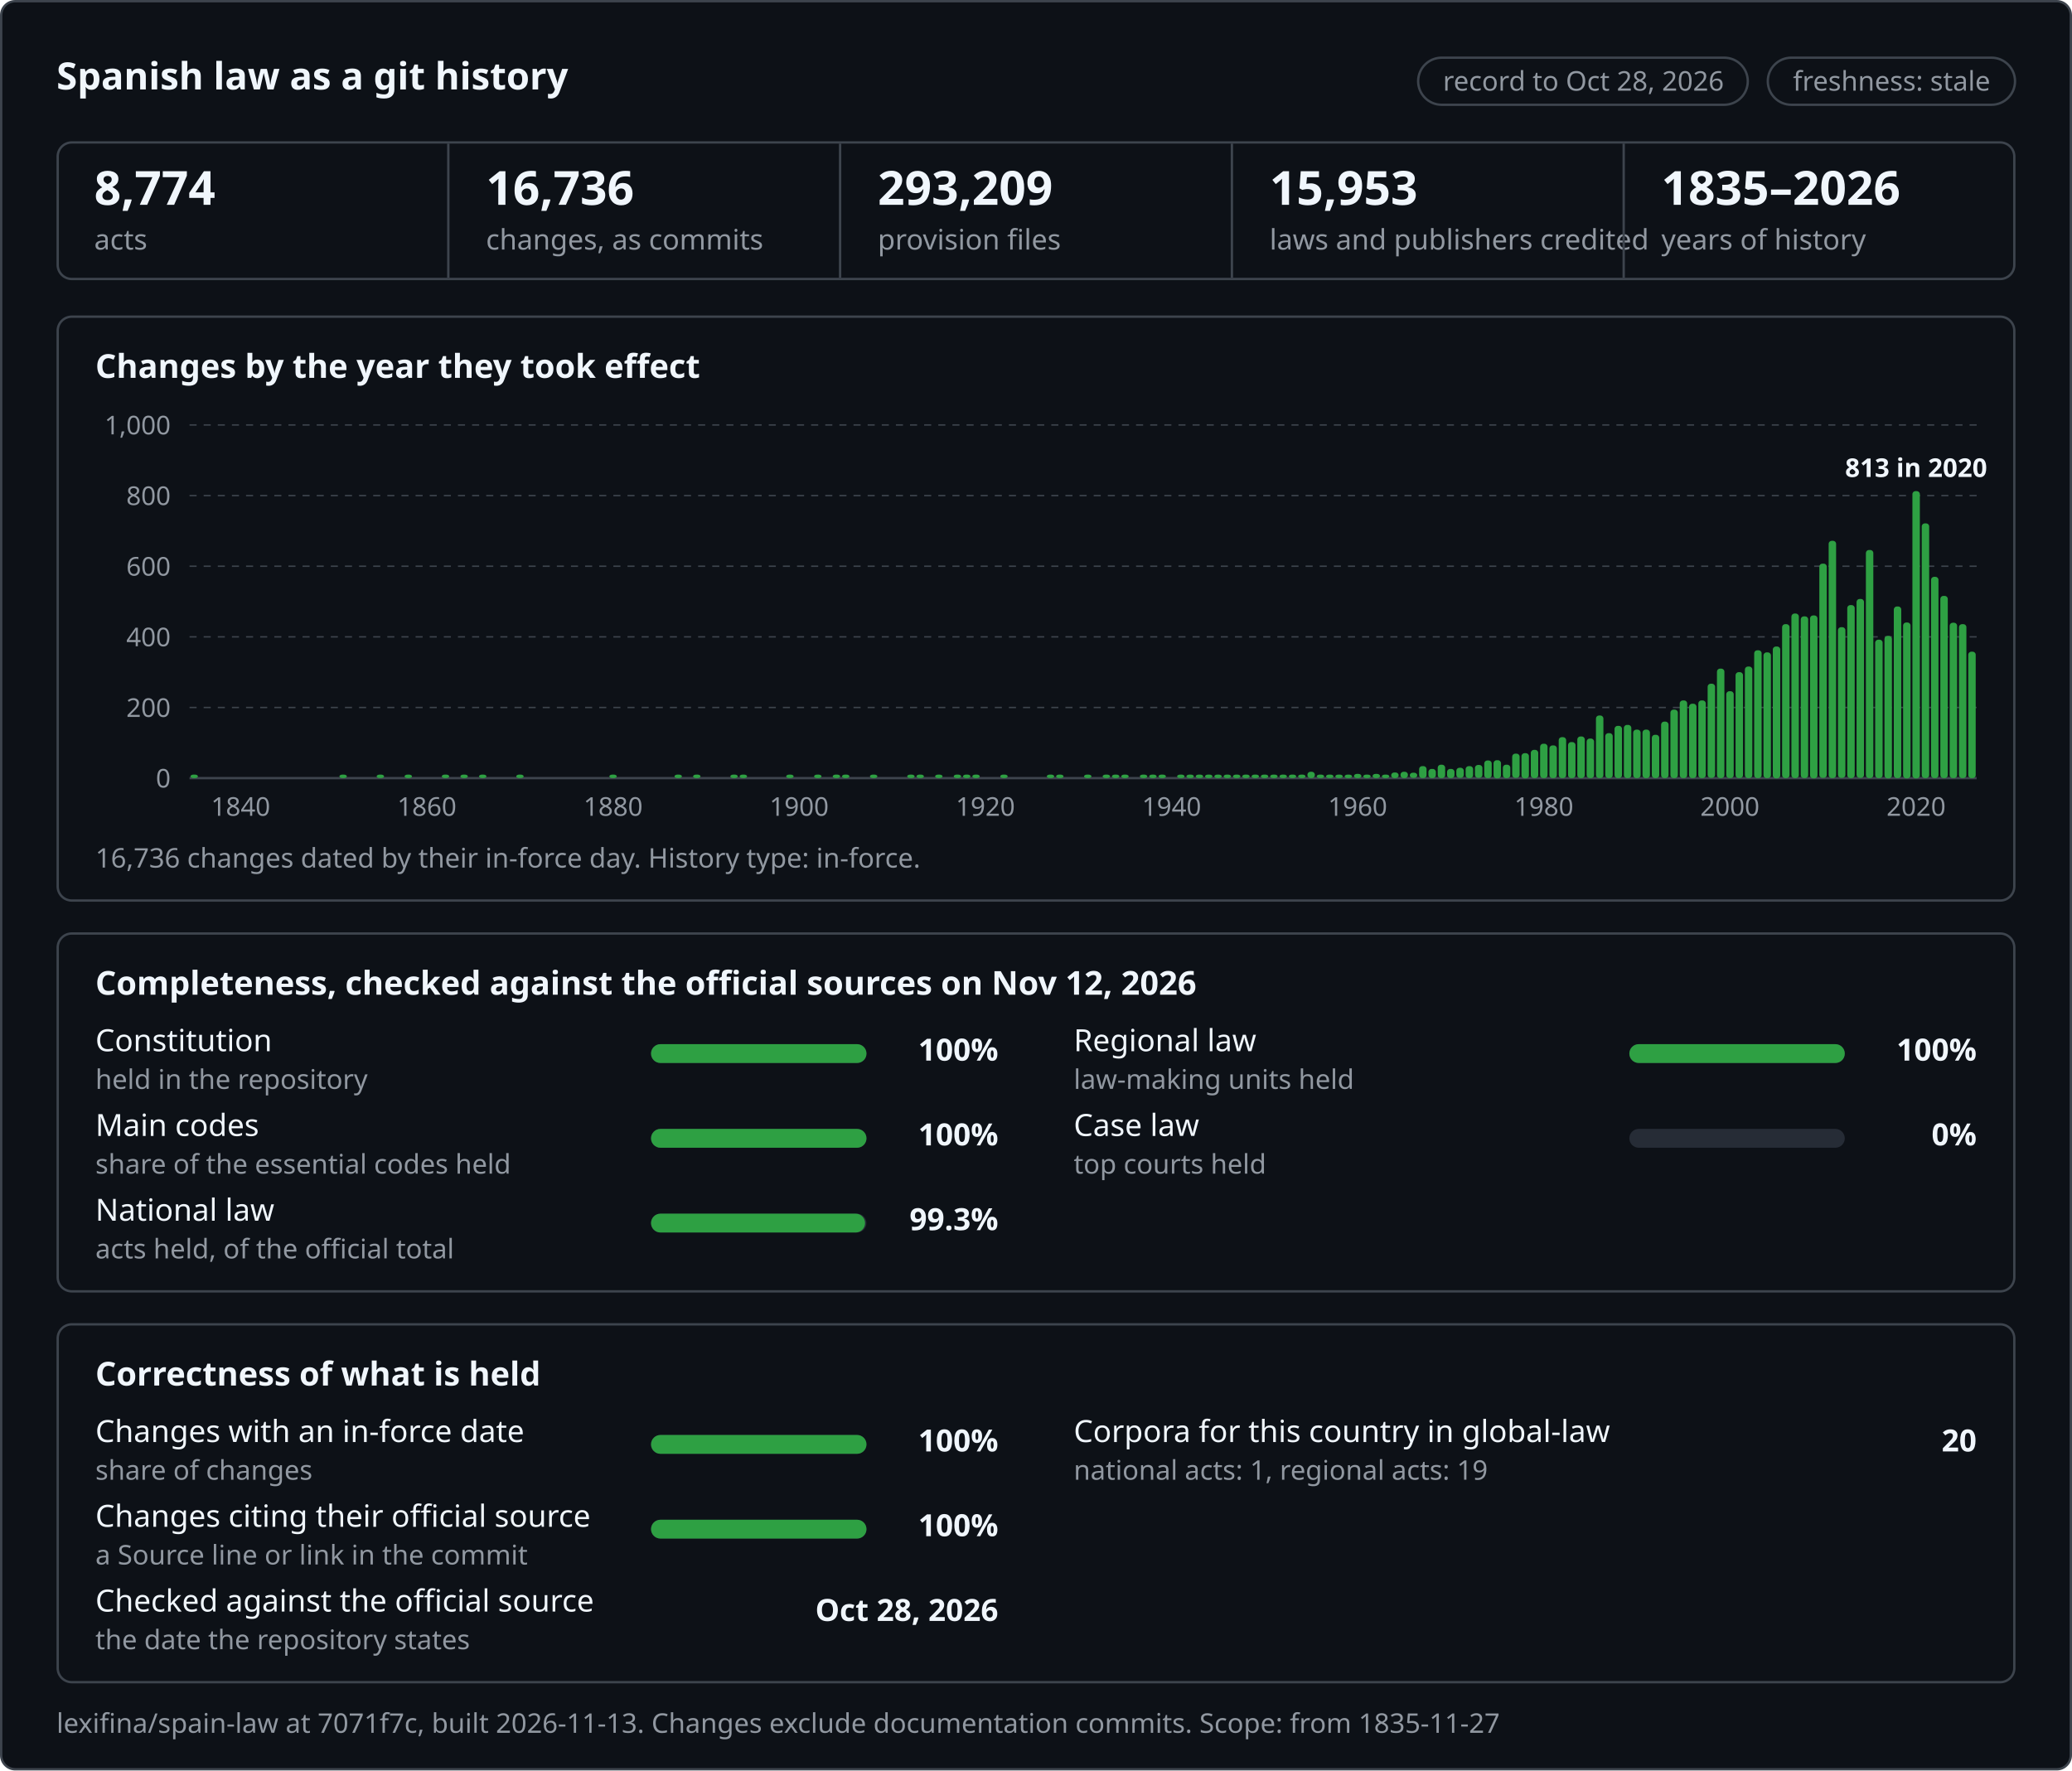
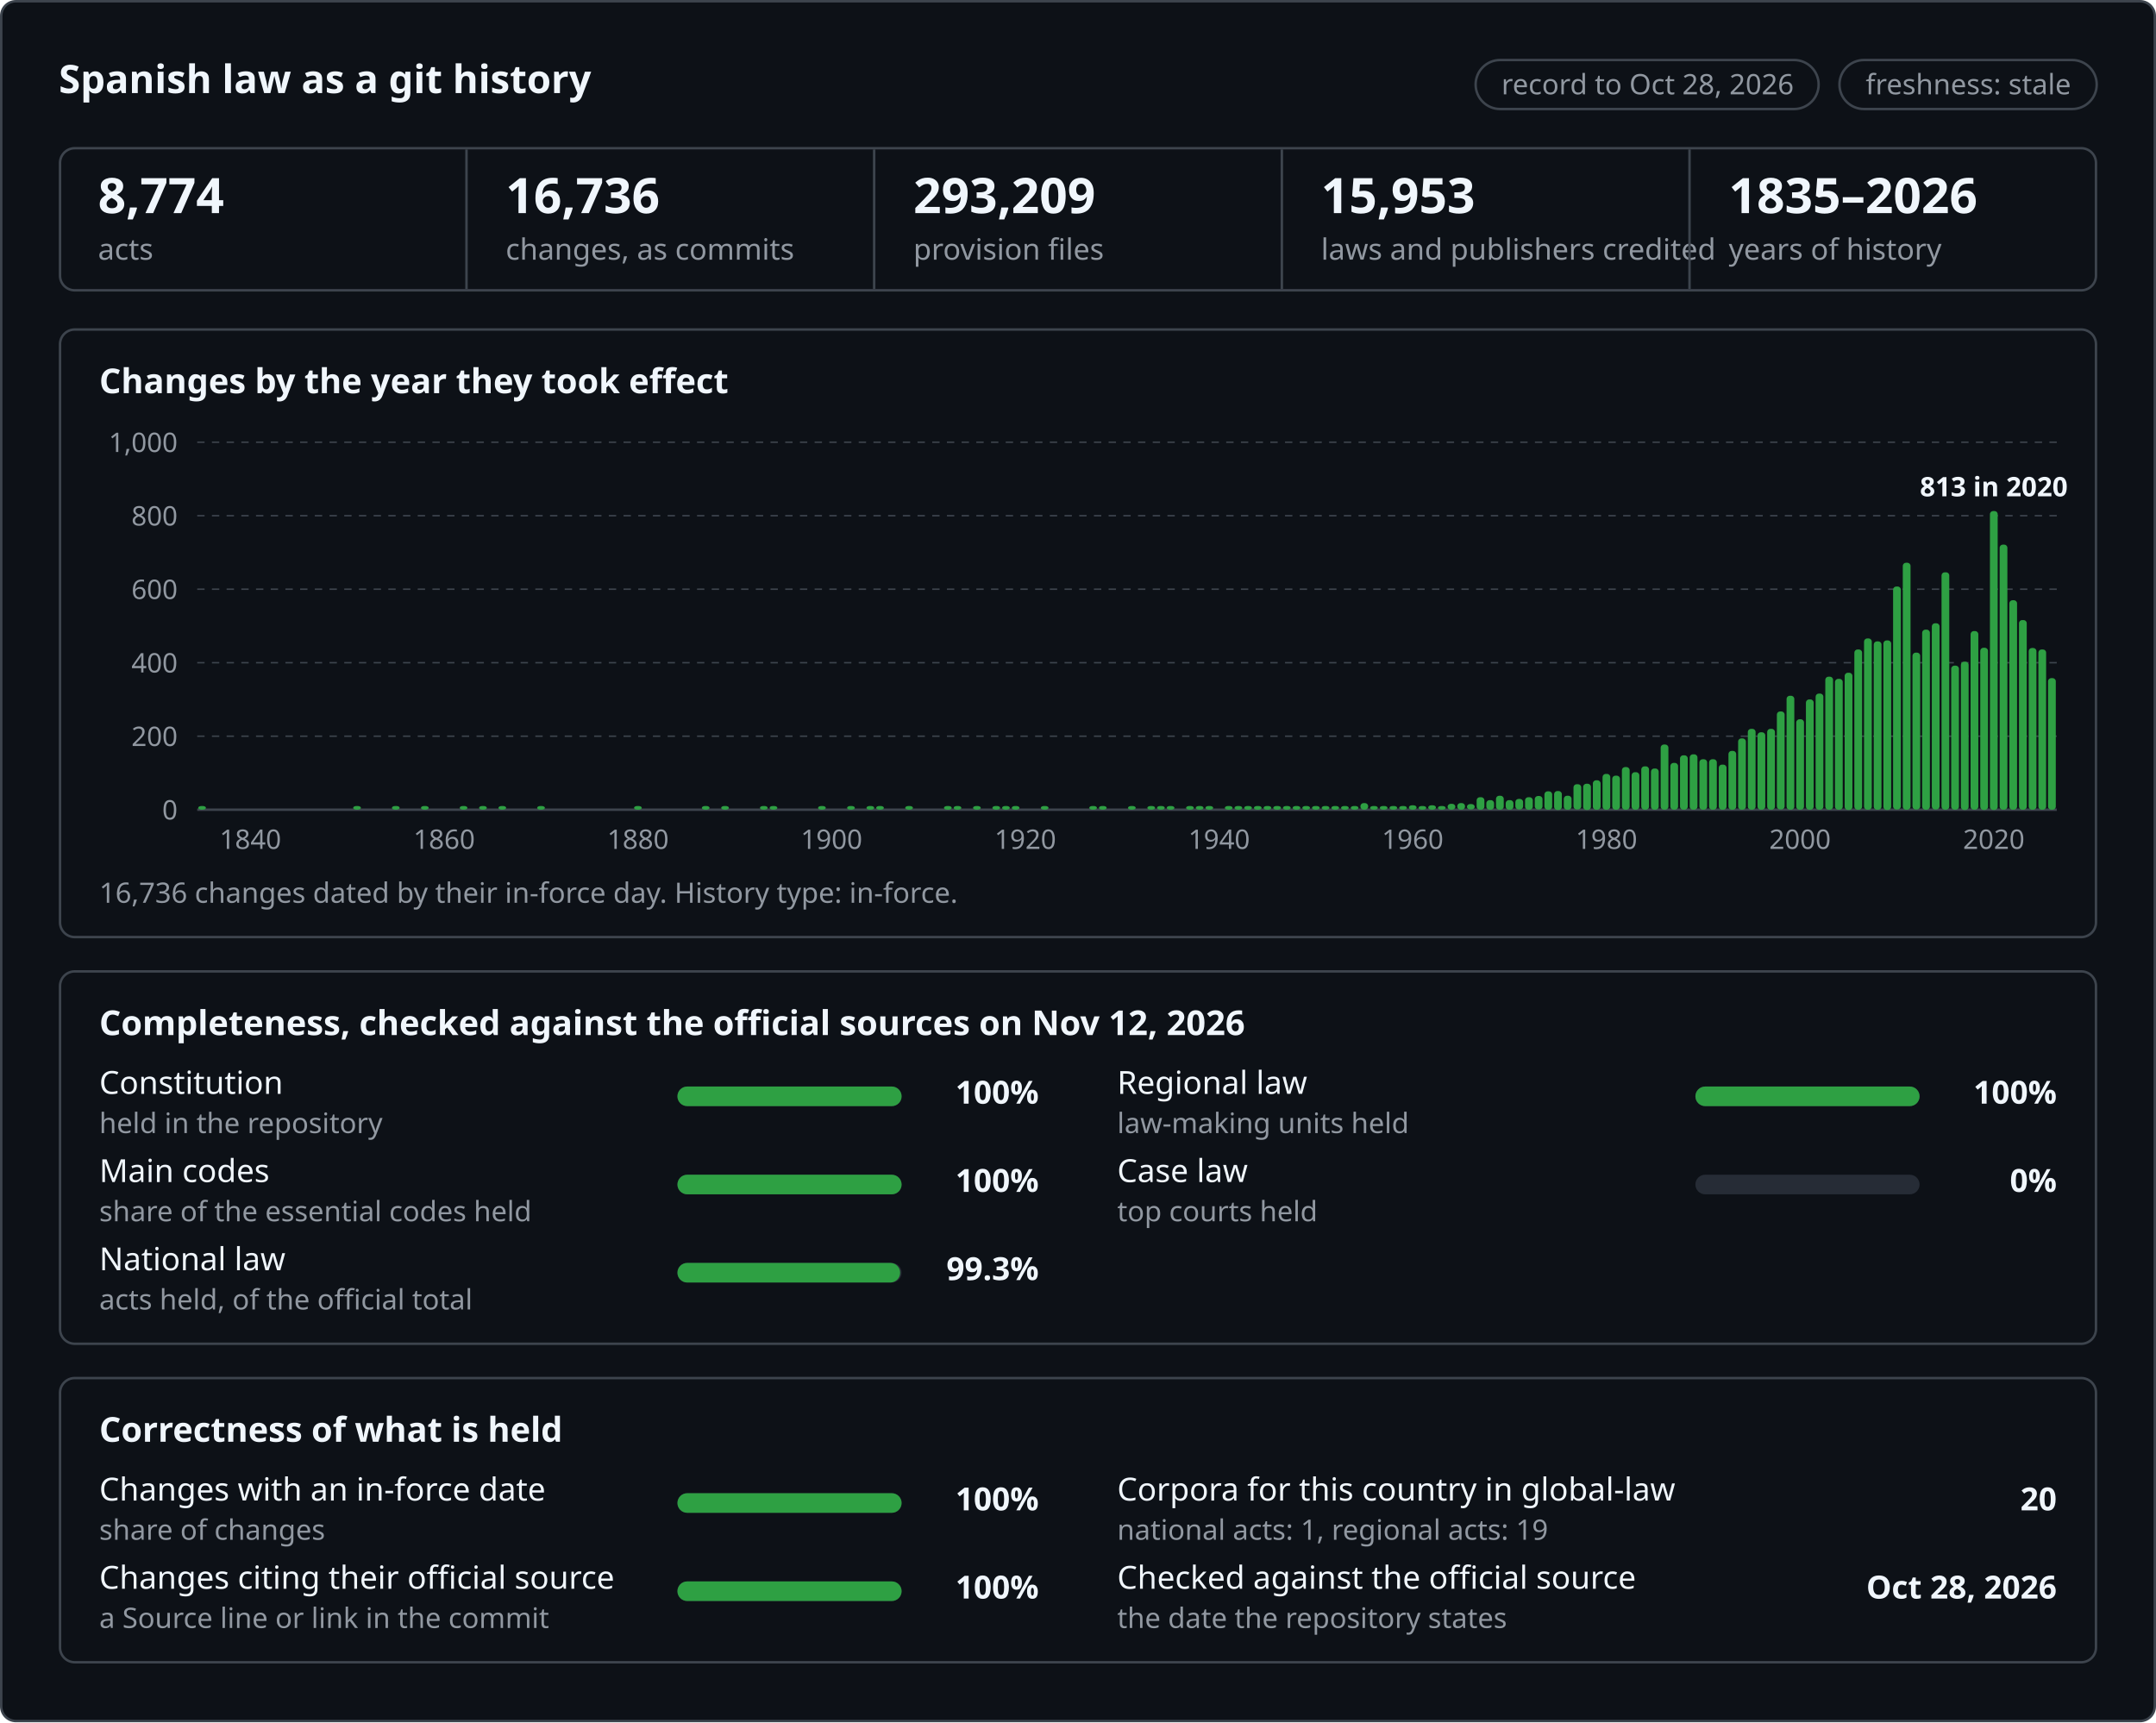
- <svg xmlns="http://www.w3.org/2000/svg" width="880" height="752" viewBox="0 0 880 752" font-family="-apple-system,BlinkMacSystemFont,Segoe UI,Noto Sans,Helvetica,Arial,sans-serif">
-   <rect x="0.5" y="0.5" width="879" height="751" rx="6" fill="#0d1117" stroke="#3d444d" />
+ <svg xmlns="http://www.w3.org/2000/svg" width="880" height="703" viewBox="0 0 880 703" font-family="-apple-system,BlinkMacSystemFont,Segoe UI,Noto Sans,Helvetica,Arial,sans-serif">
+   <rect x="0.5" y="0.5" width="879" height="702" rx="6" fill="#0d1117" stroke="#3d444d" />
  <text x="24" y="38" font-size="16" font-weight="600" fill="#f0f6fc">Spanish law as a git history</text>
  <rect x="602.3" y="24.5" width="140" height="20" rx="10" fill="none" stroke="#3d444d" />
  <text x="672.5" y="38.5" font-size="11.5" font-weight="500" text-anchor="middle" fill="#9198a1">record to Oct 28, 2026</text>
  <rect x="750.8" y="24.5" width="105" height="20" rx="10" fill="none" stroke="#3d444d" />
  <text x="803.4" y="38.5" font-size="11.5" font-weight="500" text-anchor="middle" fill="#9198a1">freshness: stale</text>
  <rect x="24.5" y="60.5" width="831" height="58" rx="6" fill="#0d1117" stroke="#3d444d" />
  <text x="40.0" y="87" font-size="20" font-weight="600" fill="#f0f6fc">8,774</text>
  <text x="40.0" y="106" font-size="12" fill="#9198a1">acts</text>
  <line x1="190.4" y1="61" x2="190.4" y2="118" stroke="#3d444d" />
  <text x="206.4" y="87" font-size="20" font-weight="600" fill="#f0f6fc">16,736</text>
  <text x="206.4" y="106" font-size="12" fill="#9198a1">changes, as commits</text>
  <line x1="356.8" y1="61" x2="356.8" y2="118" stroke="#3d444d" />
  <text x="372.8" y="87" font-size="20" font-weight="600" fill="#f0f6fc">293,209</text>
  <text x="372.8" y="106" font-size="12" fill="#9198a1">provision files</text>
  <line x1="523.2" y1="61" x2="523.2" y2="118" stroke="#3d444d" />
  <text x="539.2" y="87" font-size="20" font-weight="600" fill="#f0f6fc">15,953</text>
  <text x="539.2" y="106" font-size="12" fill="#9198a1" textLength="142" lengthAdjust="spacingAndGlyphs">laws and publishers credited</text>
  <line x1="689.6" y1="61" x2="689.6" y2="118" stroke="#3d444d" />
  <text x="705.6" y="87" font-size="20" font-weight="600" fill="#f0f6fc">1835–2026</text>
  <text x="705.6" y="106" font-size="12" fill="#9198a1">years of history</text>
  <rect x="24.5" y="134.5" width="831" height="248" rx="6" fill="#0d1117" stroke="#3d444d" />
  <text x="40.5" y="160.5" font-size="14" font-weight="600" fill="#f0f6fc">Changes by the year they took effect</text>
  <line x1="80.5" y1="330.5" x2="839.5" y2="330.5" stroke="#3d444d" stroke-width="1" />
  <text x="72.5" y="334.5" font-size="11" text-anchor="end" fill="#9198a1">0</text>
  <line x1="80.5" y1="300.5" x2="839.5" y2="300.5" stroke="#3d444d" stroke-width="0.6" stroke-dasharray="3 3" />
  <text x="72.5" y="304.5" font-size="11" text-anchor="end" fill="#9198a1">200</text>
  <line x1="80.5" y1="270.5" x2="839.5" y2="270.5" stroke="#3d444d" stroke-width="0.6" stroke-dasharray="3 3" />
  <text x="72.5" y="274.5" font-size="11" text-anchor="end" fill="#9198a1">400</text>
  <line x1="80.5" y1="240.5" x2="839.5" y2="240.5" stroke="#3d444d" stroke-width="0.6" stroke-dasharray="3 3" />
  <text x="72.5" y="244.5" font-size="11" text-anchor="end" fill="#9198a1">600</text>
  <line x1="80.5" y1="210.5" x2="839.5" y2="210.5" stroke="#3d444d" stroke-width="0.6" stroke-dasharray="3 3" />
  <text x="72.5" y="214.5" font-size="11" text-anchor="end" fill="#9198a1">800</text>
  <line x1="80.5" y1="180.5" x2="839.5" y2="180.5" stroke="#3d444d" stroke-width="0.6" stroke-dasharray="3 3" />
  <text x="72.5" y="184.5" font-size="11" text-anchor="end" fill="#9198a1">1,000</text>
  <rect x="80.90" y="329.0" width="3.16" height="1.5" rx="1.3" fill="#2ea043" />
  <text x="102.2" y="346.5" font-size="11" text-anchor="middle" fill="#9198a1">1840</text>
  <rect x="144.15" y="329.0" width="3.16" height="1.5" rx="1.3" fill="#2ea043" />
  <rect x="159.96" y="329.0" width="3.16" height="1.5" rx="1.3" fill="#2ea043" />
  <rect x="171.82" y="329.0" width="3.16" height="1.5" rx="1.3" fill="#2ea043" />
  <text x="181.3" y="346.5" font-size="11" text-anchor="middle" fill="#9198a1">1860</text>
  <rect x="187.63" y="329.0" width="3.16" height="1.5" rx="1.3" fill="#2ea043" />
  <rect x="195.54" y="329.0" width="3.16" height="1.5" rx="1.3" fill="#2ea043" />
  <rect x="203.44" y="329.0" width="3.16" height="1.5" rx="1.3" fill="#2ea043" />
  <rect x="219.25" y="329.0" width="3.16" height="1.5" rx="1.3" fill="#2ea043" />
  <rect x="258.79" y="329.0" width="3.16" height="1.5" rx="1.3" fill="#2ea043" />
  <text x="260.4" y="346.5" font-size="11" text-anchor="middle" fill="#9198a1">1880</text>
  <rect x="286.46" y="329.0" width="3.16" height="1.5" rx="1.3" fill="#2ea043" />
  <rect x="294.36" y="329.0" width="3.16" height="1.5" rx="1.3" fill="#2ea043" />
  <rect x="310.18" y="329.0" width="3.16" height="1.5" rx="1.3" fill="#2ea043" />
  <rect x="314.13" y="329.0" width="3.16" height="1.5" rx="1.3" fill="#2ea043" />
  <rect x="333.90" y="329.0" width="3.16" height="1.5" rx="1.3" fill="#2ea043" />
  <text x="339.4" y="346.5" font-size="11" text-anchor="middle" fill="#9198a1">1900</text>
  <rect x="345.75" y="329.0" width="3.16" height="1.5" rx="1.3" fill="#2ea043" />
  <rect x="353.66" y="329.0" width="3.16" height="1.5" rx="1.3" fill="#2ea043" />
  <rect x="357.61" y="329.0" width="3.16" height="1.5" rx="1.3" fill="#2ea043" />
  <rect x="369.47" y="329.0" width="3.16" height="1.5" rx="1.3" fill="#2ea043" />
  <rect x="385.29" y="329.0" width="3.16" height="1.5" rx="1.3" fill="#2ea043" />
  <rect x="389.24" y="329.0" width="3.16" height="1.5" rx="1.3" fill="#2ea043" />
  <rect x="397.15" y="329.0" width="3.16" height="1.5" rx="1.3" fill="#2ea043" />
  <rect x="405.05" y="329.0" width="3.16" height="1.5" rx="1.3" fill="#2ea043" />
  <rect x="409.00" y="329.0" width="3.16" height="1.5" rx="1.3" fill="#2ea043" />
  <rect x="412.96" y="329.0" width="3.16" height="1.5" rx="1.3" fill="#2ea043" />
  <text x="418.5" y="346.5" font-size="11" text-anchor="middle" fill="#9198a1">1920</text>
  <rect x="424.82" y="329.0" width="3.16" height="1.5" rx="1.3" fill="#2ea043" />
  <rect x="444.58" y="329.0" width="3.16" height="1.5" rx="1.3" fill="#2ea043" />
  <rect x="448.54" y="329.0" width="3.16" height="1.5" rx="1.3" fill="#2ea043" />
  <rect x="460.40" y="329.0" width="3.16" height="1.5" rx="1.3" fill="#2ea043" />
  <rect x="468.30" y="329.0" width="3.16" height="1.5" rx="1.3" fill="#2ea043" />
  <rect x="472.25" y="329.0" width="3.16" height="1.5" rx="1.3" fill="#2ea043" />
  <rect x="476.21" y="329.0" width="3.16" height="1.5" rx="1.3" fill="#2ea043" />
  <rect x="484.11" y="329.0" width="3.16" height="1.5" rx="1.3" fill="#2ea043" />
  <rect x="488.07" y="329.0" width="3.16" height="1.5" rx="1.3" fill="#2ea043" />
  <rect x="492.02" y="329.0" width="3.16" height="1.5" rx="1.3" fill="#2ea043" />
  <text x="497.6" y="346.5" font-size="11" text-anchor="middle" fill="#9198a1">1940</text>
  <rect x="499.93" y="329.0" width="3.16" height="1.5" rx="1.3" fill="#2ea043" />
  <rect x="503.88" y="329.0" width="3.16" height="1.5" rx="1.3" fill="#2ea043" />
  <rect x="507.83" y="329.0" width="3.16" height="1.5" rx="1.3" fill="#2ea043" />
  <rect x="511.79" y="329.0" width="3.16" height="1.5" rx="1.3" fill="#2ea043" />
  <rect x="515.74" y="329.0" width="3.16" height="1.5" rx="1.3" fill="#2ea043" />
  <rect x="519.69" y="329.0" width="3.16" height="1.5" rx="1.3" fill="#2ea043" />
  <rect x="523.65" y="329.0" width="3.16" height="1.5" rx="1.3" fill="#2ea043" />
  <rect x="527.60" y="329.0" width="3.16" height="1.5" rx="1.3" fill="#2ea043" />
  <rect x="531.55" y="329.0" width="3.16" height="1.5" rx="1.3" fill="#2ea043" />
  <rect x="535.50" y="329.0" width="3.16" height="1.5" rx="1.3" fill="#2ea043" />
  <rect x="539.46" y="329.0" width="3.16" height="1.5" rx="1.3" fill="#2ea043" />
  <rect x="543.41" y="329.0" width="3.16" height="1.5" rx="1.3" fill="#2ea043" />
  <rect x="547.36" y="329.0" width="3.16" height="1.5" rx="1.3" fill="#2ea043" />
  <rect x="551.32" y="329.0" width="3.16" height="1.5" rx="1.3" fill="#2ea043" />
  <rect x="555.27" y="327.8" width="3.16" height="2.7" rx="1.3" fill="#2ea043" />
  <rect x="559.22" y="329.0" width="3.16" height="1.5" rx="1.3" fill="#2ea043" />
  <rect x="563.18" y="329.0" width="3.16" height="1.5" rx="1.3" fill="#2ea043" />
  <rect x="567.13" y="329.0" width="3.16" height="1.5" rx="1.3" fill="#2ea043" />
  <rect x="571.08" y="329.0" width="3.16" height="1.5" rx="1.3" fill="#2ea043" />
  <rect x="575.04" y="328.7" width="3.16" height="1.8" rx="1.3" fill="#2ea043" />
  <text x="576.6" y="346.5" font-size="11" text-anchor="middle" fill="#9198a1">1960</text>
  <rect x="578.99" y="329.0" width="3.16" height="1.5" rx="1.3" fill="#2ea043" />
  <rect x="582.94" y="328.7" width="3.16" height="1.8" rx="1.3" fill="#2ea043" />
  <rect x="586.90" y="329.0" width="3.16" height="1.5" rx="1.3" fill="#2ea043" />
  <rect x="590.85" y="328.1" width="3.16" height="2.4" rx="1.3" fill="#2ea043" />
  <rect x="594.80" y="327.8" width="3.16" height="2.7" rx="1.3" fill="#2ea043" />
  <rect x="598.75" y="328.2" width="3.16" height="2.2" rx="1.3" fill="#2ea043" />
  <rect x="602.71" y="325.4" width="3.16" height="5.1" rx="1.3" fill="#2ea043" />
  <rect x="606.66" y="326.6" width="3.16" height="3.9" rx="1.3" fill="#2ea043" />
  <rect x="610.61" y="324.8" width="3.16" height="5.7" rx="1.3" fill="#2ea043" />
  <rect x="614.57" y="326.6" width="3.16" height="3.9" rx="1.3" fill="#2ea043" />
  <rect x="618.52" y="326.1" width="3.16" height="4.3" rx="1.3" fill="#2ea043" />
  <rect x="622.47" y="325.4" width="3.16" height="5.1" rx="1.3" fill="#2ea043" />
  <rect x="626.43" y="324.9" width="3.16" height="5.5" rx="1.3" fill="#2ea043" />
  <rect x="630.38" y="323.0" width="3.16" height="7.5" rx="1.3" fill="#2ea043" />
  <rect x="634.33" y="322.9" width="3.16" height="7.7" rx="1.3" fill="#2ea043" />
  <rect x="638.29" y="324.8" width="3.16" height="5.7" rx="1.3" fill="#2ea043" />
  <rect x="642.24" y="320.1" width="3.16" height="10.3" rx="1.3" fill="#2ea043" />
  <rect x="646.19" y="319.9" width="3.16" height="10.7" rx="1.3" fill="#2ea043" />
  <rect x="650.15" y="318.5" width="3.16" height="12.0" rx="1.3" fill="#2ea043" />
  <rect x="654.10" y="315.9" width="3.16" height="14.6" rx="1.3" fill="#2ea043" />
  <text x="655.7" y="346.5" font-size="11" text-anchor="middle" fill="#9198a1">1980</text>
  <rect x="658.05" y="316.6" width="3.16" height="13.9" rx="1.3" fill="#2ea043" />
  <rect x="662.00" y="313.1" width="3.16" height="17.4" rx="1.3" fill="#2ea043" />
  <rect x="665.96" y="315.2" width="3.16" height="15.3" rx="1.3" fill="#2ea043" />
  <rect x="669.91" y="312.8" width="3.16" height="17.7" rx="1.3" fill="#2ea043" />
  <rect x="673.86" y="313.7" width="3.16" height="16.8" rx="1.3" fill="#2ea043" />
  <rect x="677.82" y="303.9" width="3.16" height="26.6" rx="1.3" fill="#2ea043" />
  <rect x="681.77" y="311.4" width="3.16" height="19.1" rx="1.3" fill="#2ea043" />
  <rect x="685.72" y="308.3" width="3.16" height="22.2" rx="1.3" fill="#2ea043" />
  <rect x="689.68" y="307.9" width="3.16" height="22.6" rx="1.3" fill="#2ea043" />
  <rect x="693.63" y="309.9" width="3.16" height="20.6" rx="1.3" fill="#2ea043" />
  <rect x="697.58" y="309.9" width="3.16" height="20.6" rx="1.3" fill="#2ea043" />
  <rect x="701.54" y="312.1" width="3.16" height="18.4" rx="1.3" fill="#2ea043" />
  <rect x="705.49" y="306.5" width="3.16" height="24.0" rx="1.3" fill="#2ea043" />
  <rect x="709.44" y="301.4" width="3.16" height="29.1" rx="1.3" fill="#2ea043" />
  <rect x="713.40" y="297.5" width="3.16" height="33.0" rx="1.3" fill="#2ea043" />
  <rect x="717.35" y="298.9" width="3.16" height="31.6" rx="1.3" fill="#2ea043" />
  <rect x="721.30" y="297.5" width="3.16" height="33.0" rx="1.3" fill="#2ea043" />
  <rect x="725.25" y="290.4" width="3.16" height="40.0" rx="1.3" fill="#2ea043" />
  <rect x="729.21" y="284.0" width="3.16" height="46.5" rx="1.3" fill="#2ea043" />
  <rect x="733.16" y="293.6" width="3.16" height="36.9" rx="1.3" fill="#2ea043" />
  <text x="734.7" y="346.5" font-size="11" text-anchor="middle" fill="#9198a1">2000</text>
  <rect x="737.11" y="285.5" width="3.16" height="45.0" rx="1.3" fill="#2ea043" />
  <rect x="741.07" y="283.1" width="3.16" height="47.4" rx="1.3" fill="#2ea043" />
  <rect x="745.02" y="276.2" width="3.16" height="54.3" rx="1.3" fill="#2ea043" />
  <rect x="748.97" y="277.1" width="3.16" height="53.4" rx="1.3" fill="#2ea043" />
  <rect x="752.93" y="274.6" width="3.16" height="56.0" rx="1.3" fill="#2ea043" />
  <rect x="756.88" y="265.1" width="3.16" height="65.4" rx="1.3" fill="#2ea043" />
  <rect x="760.83" y="260.6" width="3.16" height="69.9" rx="1.3" fill="#2ea043" />
  <rect x="764.79" y="261.8" width="3.16" height="68.7" rx="1.3" fill="#2ea043" />
  <rect x="768.74" y="261.4" width="3.16" height="69.2" rx="1.3" fill="#2ea043" />
  <rect x="772.69" y="239.4" width="3.16" height="91.0" rx="1.3" fill="#2ea043" />
  <rect x="776.65" y="229.7" width="3.16" height="100.8" rx="1.3" fill="#2ea043" />
  <rect x="780.60" y="266.4" width="3.16" height="64.0" rx="1.3" fill="#2ea043" />
  <rect x="784.55" y="257.0" width="3.16" height="73.5" rx="1.3" fill="#2ea043" />
  <rect x="788.50" y="254.4" width="3.16" height="76.0" rx="1.3" fill="#2ea043" />
  <rect x="792.46" y="233.6" width="3.16" height="96.9" rx="1.3" fill="#2ea043" />
  <rect x="796.41" y="271.7" width="3.16" height="58.8" rx="1.3" fill="#2ea043" />
  <rect x="800.36" y="270.1" width="3.16" height="60.5" rx="1.3" fill="#2ea043" />
  <rect x="804.32" y="257.6" width="3.16" height="72.9" rx="1.3" fill="#2ea043" />
  <rect x="808.27" y="264.4" width="3.16" height="66.2" rx="1.3" fill="#2ea043" />
  <rect x="812.22" y="208.6" width="3.16" height="122.0" rx="1.3" fill="#2ea043" />
  <text x="813.8" y="346.5" font-size="11" text-anchor="middle" fill="#9198a1">2020</text>
  <text x="813.8" y="202.6" font-size="11" font-weight="600" text-anchor="middle" fill="#f0f6fc">813 in 2020</text>
  <rect x="816.18" y="222.3" width="3.16" height="108.2" rx="1.3" fill="#2ea043" />
  <rect x="820.13" y="245.0" width="3.16" height="85.5" rx="1.3" fill="#2ea043" />
  <rect x="824.08" y="253.1" width="3.16" height="77.4" rx="1.3" fill="#2ea043" />
  <rect x="828.04" y="264.5" width="3.16" height="66.0" rx="1.3" fill="#2ea043" />
  <rect x="831.99" y="265.1" width="3.16" height="65.4" rx="1.3" fill="#2ea043" />
  <rect x="835.94" y="276.8" width="3.16" height="53.7" rx="1.3" fill="#2ea043" />
  <text x="40.5" y="368.5" font-size="11.5" fill="#9198a1">16,736 changes dated by their in-force day. History type: in-force.</text>
  <rect x="24.5" y="396.5" width="831" height="152" rx="6" fill="#0d1117" stroke="#3d444d" />
  <text x="40.5" y="422.5" font-size="14" font-weight="600" fill="#f0f6fc">Completeness, checked against the official sources on Nov 12, 2026</text>
  <text x="40.5" y="446.5" font-size="13" fill="#f0f6fc">Constitution</text>
  <text x="40.5" y="462.5" font-size="11.5" fill="#9198a1">held in the repository</text>
  <g>
    <rect x="276.5" y="443.5" width="91.5" height="8" rx="4" fill="#262c36" />
    <rect x="276.5" y="443.5" width="91.5" height="8" rx="4" fill="#2ea043" />
  </g>
  <text x="424.0" y="450.5" font-size="13" font-weight="600" text-anchor="end" fill="#f0f6fc">100%</text>
  <text x="40.5" y="482.5" font-size="13" fill="#f0f6fc">Main codes</text>
  <text x="40.5" y="498.5" font-size="11.5" fill="#9198a1">share of the essential codes held</text>
  <g>
    <rect x="276.5" y="479.5" width="91.5" height="8" rx="4" fill="#262c36" />
    <rect x="276.5" y="479.5" width="91.5" height="8" rx="4" fill="#2ea043" />
  </g>
  <text x="424.0" y="486.5" font-size="13" font-weight="600" text-anchor="end" fill="#f0f6fc">100%</text>
  <text x="40.5" y="518.5" font-size="13" fill="#f0f6fc">National law</text>
  <text x="40.5" y="534.5" font-size="11.5" fill="#9198a1">acts held, of the official total</text>
  <g>
    <rect x="276.5" y="515.5" width="91.5" height="8" rx="4" fill="#262c36" />
    <rect x="276.5" y="515.5" width="90.9" height="8" rx="4" fill="#2ea043" />
  </g>
  <text x="424.0" y="522.5" font-size="13" font-weight="600" text-anchor="end" fill="#f0f6fc">99.3%</text>
  <text x="456.0" y="446.5" font-size="13" fill="#f0f6fc">Regional law</text>
  <text x="456.0" y="462.5" font-size="11.5" fill="#9198a1">law-making units held</text>
  <g>
    <rect x="692.0" y="443.5" width="91.5" height="8" rx="4" fill="#262c36" />
    <rect x="692.0" y="443.5" width="91.5" height="8" rx="4" fill="#2ea043" />
  </g>
  <text x="839.5" y="450.5" font-size="13" font-weight="600" text-anchor="end" fill="#f0f6fc">100%</text>
  <text x="456.0" y="482.5" font-size="13" fill="#f0f6fc">Case law</text>
  <text x="456.0" y="498.5" font-size="11.5" fill="#9198a1">top courts held</text>
  <g>
    <rect x="692.0" y="479.5" width="91.5" height="8" rx="4" fill="#262c36" />
  </g>
  <text x="839.5" y="486.5" font-size="13" font-weight="600" text-anchor="end" fill="#f0f6fc">0%</text>
-   <rect x="24.5" y="562.5" width="831" height="152" rx="6" fill="#0d1117" stroke="#3d444d" />
+   <rect x="24.5" y="562.5" width="831" height="116" rx="6" fill="#0d1117" stroke="#3d444d" />
  <text x="40.5" y="588.5" font-size="14" font-weight="600" fill="#f0f6fc">Correctness of what is held</text>
  <text x="40.5" y="612.5" font-size="13" fill="#f0f6fc">Changes with an in-force date</text>
  <text x="40.5" y="628.5" font-size="11.5" fill="#9198a1">share of changes</text>
  <g>
    <rect x="276.5" y="609.5" width="91.5" height="8" rx="4" fill="#262c36" />
    <rect x="276.5" y="609.5" width="91.5" height="8" rx="4" fill="#2ea043" />
  </g>
  <text x="424.0" y="616.5" font-size="13" font-weight="600" text-anchor="end" fill="#f0f6fc">100%</text>
  <text x="40.5" y="648.5" font-size="13" fill="#f0f6fc">Changes citing their official source</text>
  <text x="40.5" y="664.5" font-size="11.5" fill="#9198a1">a Source line or link in the commit</text>
  <g>
    <rect x="276.5" y="645.5" width="91.5" height="8" rx="4" fill="#262c36" />
    <rect x="276.5" y="645.5" width="91.5" height="8" rx="4" fill="#2ea043" />
  </g>
  <text x="424.0" y="652.5" font-size="13" font-weight="600" text-anchor="end" fill="#f0f6fc">100%</text>
-   <text x="40.5" y="684.5" font-size="13" fill="#f0f6fc">Checked against the official source</text>
-   <text x="40.5" y="700.5" font-size="11.5" fill="#9198a1">the date the repository states</text>
-   <text x="424.0" y="688.5" font-size="13" font-weight="600" text-anchor="end" fill="#f0f6fc">Oct 28, 2026</text>
  <text x="456.0" y="612.5" font-size="13" fill="#f0f6fc">Corpora for this country in global-law</text>
  <text x="456.0" y="628.5" font-size="11.5" fill="#9198a1">national acts: 1, regional acts: 19</text>
  <text x="839.5" y="616.5" font-size="13" font-weight="600" text-anchor="end" fill="#f0f6fc">20</text>
-   <text x="24" y="736" font-size="11.5" fill="#9198a1">lexifina/spain-law at 7071f7c, built 2026-11-13. Changes exclude documentation commits. Scope: from 1835-11-27</text>
+   <text x="456.0" y="648.5" font-size="13" fill="#f0f6fc">Checked against the official source</text>
+   <text x="456.0" y="664.5" font-size="11.5" fill="#9198a1">the date the repository states</text>
+   <text x="839.5" y="652.5" font-size="13" font-weight="600" text-anchor="end" fill="#f0f6fc">Oct 28, 2026</text>
</svg>
